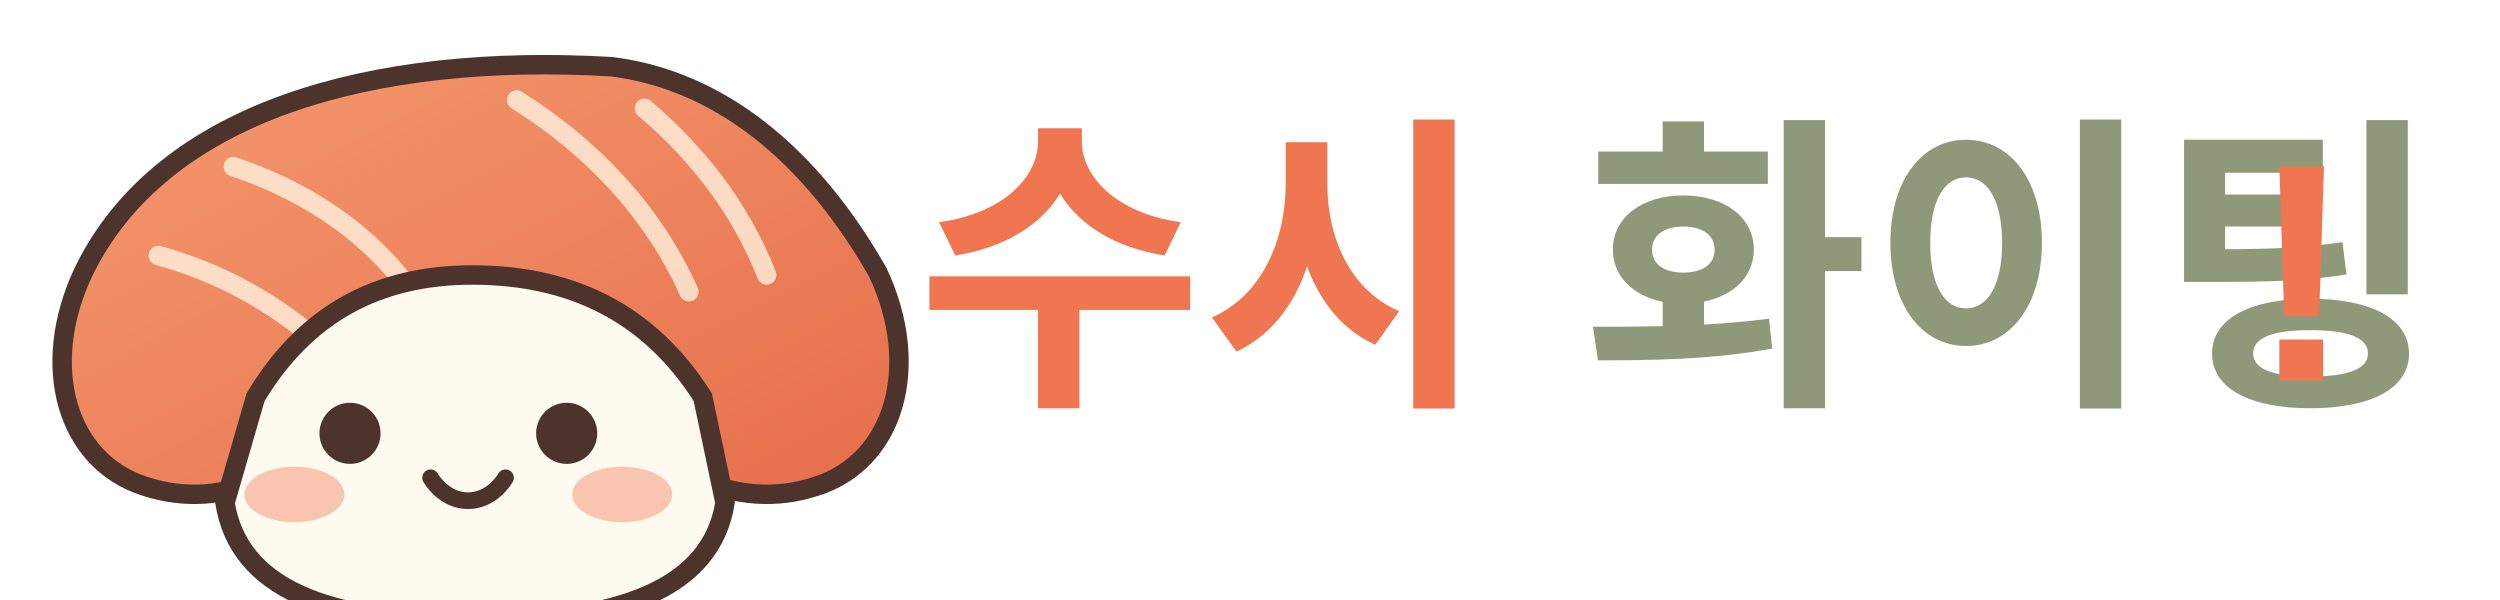
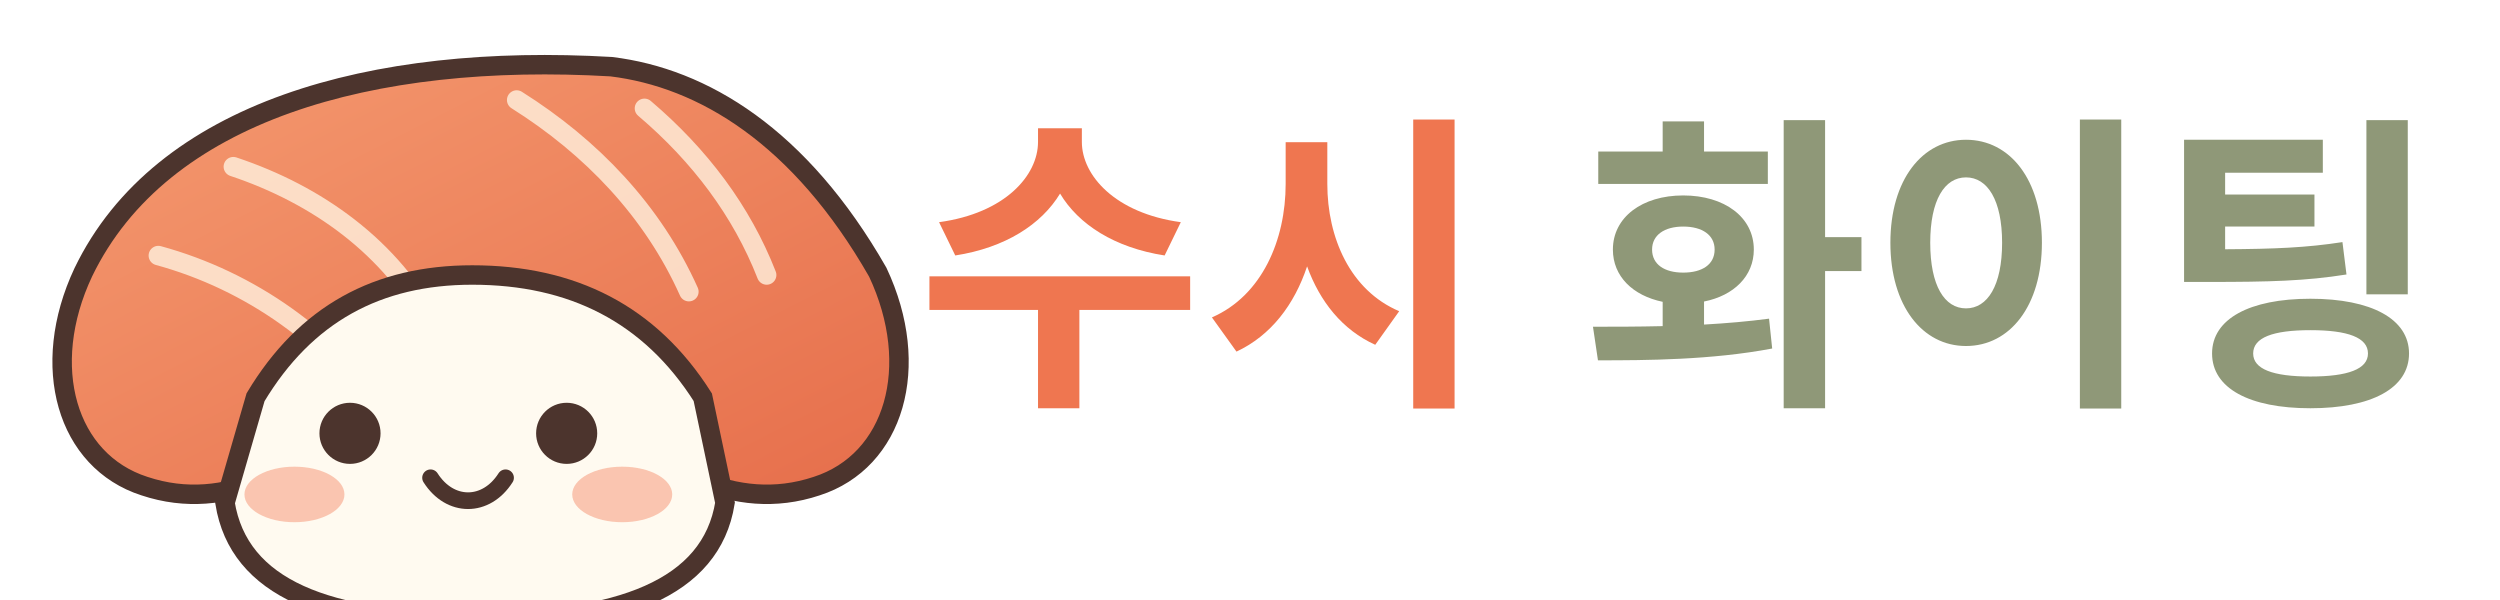
- <svg xmlns="http://www.w3.org/2000/svg" viewBox="0 0 900 216" role="img" aria-label="수시 화이팅!">
+ <svg xmlns="http://www.w3.org/2000/svg" viewBox="0 0 900 216" role="img" aria-label="수시 화이팅">
  <defs>
    <linearGradient id="cap" x1="0" y1="0" x2="1" y2="1">
      <stop offset="0" stop-color="#f59a70" />
      <stop offset="1" stop-color="#e66e4b" />
    </linearGradient>
  </defs>
  <g transform="translate(10 15)">
    <path d="M210 9C124 4 48 25 20 83 4 117 14 151 42 160c30 10 57-7 77-27 24 10 61 10 87 0 21 20 48 37 78 27 28-9 38-43 22-77C278 34 243 13 210 9Z" fill="url(#cap)" stroke="#4c342d" stroke-width="7" />
    <path d="M74 45c30 10 57 29 72 58M47 77c33 9 63 30 82 59M176 21c27 17 49 40 62 69M222 24c20 17 35 37 44 60" fill="none" stroke="#fff1df" stroke-width="7" stroke-linecap="round" opacity=".8" />
    <path d="M82 128c18-30 44-44 78-44 36 0 64 14 83 44l8 38c-5 31-38 43-91 43-52 0-84-12-89-43Z" fill="#fffaf0" stroke="#4c342d" stroke-width="7" />
    <circle cx="116" cy="141" r="11" fill="#4c342d" />
    <circle cx="194" cy="141" r="11" fill="#4c342d" />
    <ellipse cx="96" cy="163" rx="18" ry="10" fill="#f7a98d" opacity=".65" />
    <ellipse cx="214" cy="163" rx="18" ry="10" fill="#f7a98d" opacity=".65" />
    <path d="M145 157c7 11 20 11 27 0" fill="none" stroke="#4c342d" stroke-width="6" stroke-linecap="round" />
  </g>
  <text x="330" y="137" font-family="Arial, 'Noto Sans KR', sans-serif" font-size="112" font-weight="800" fill="#ef7650">수시</text>
  <text x="570" y="137" font-family="Arial, 'Noto Sans KR', sans-serif" font-size="112" font-weight="800" fill="#8f9878">화이팅</text>
-   <text x="810" y="137" font-family="Arial, sans-serif" font-size="112" font-weight="800" fill="#ef7650">!</text>
</svg>
